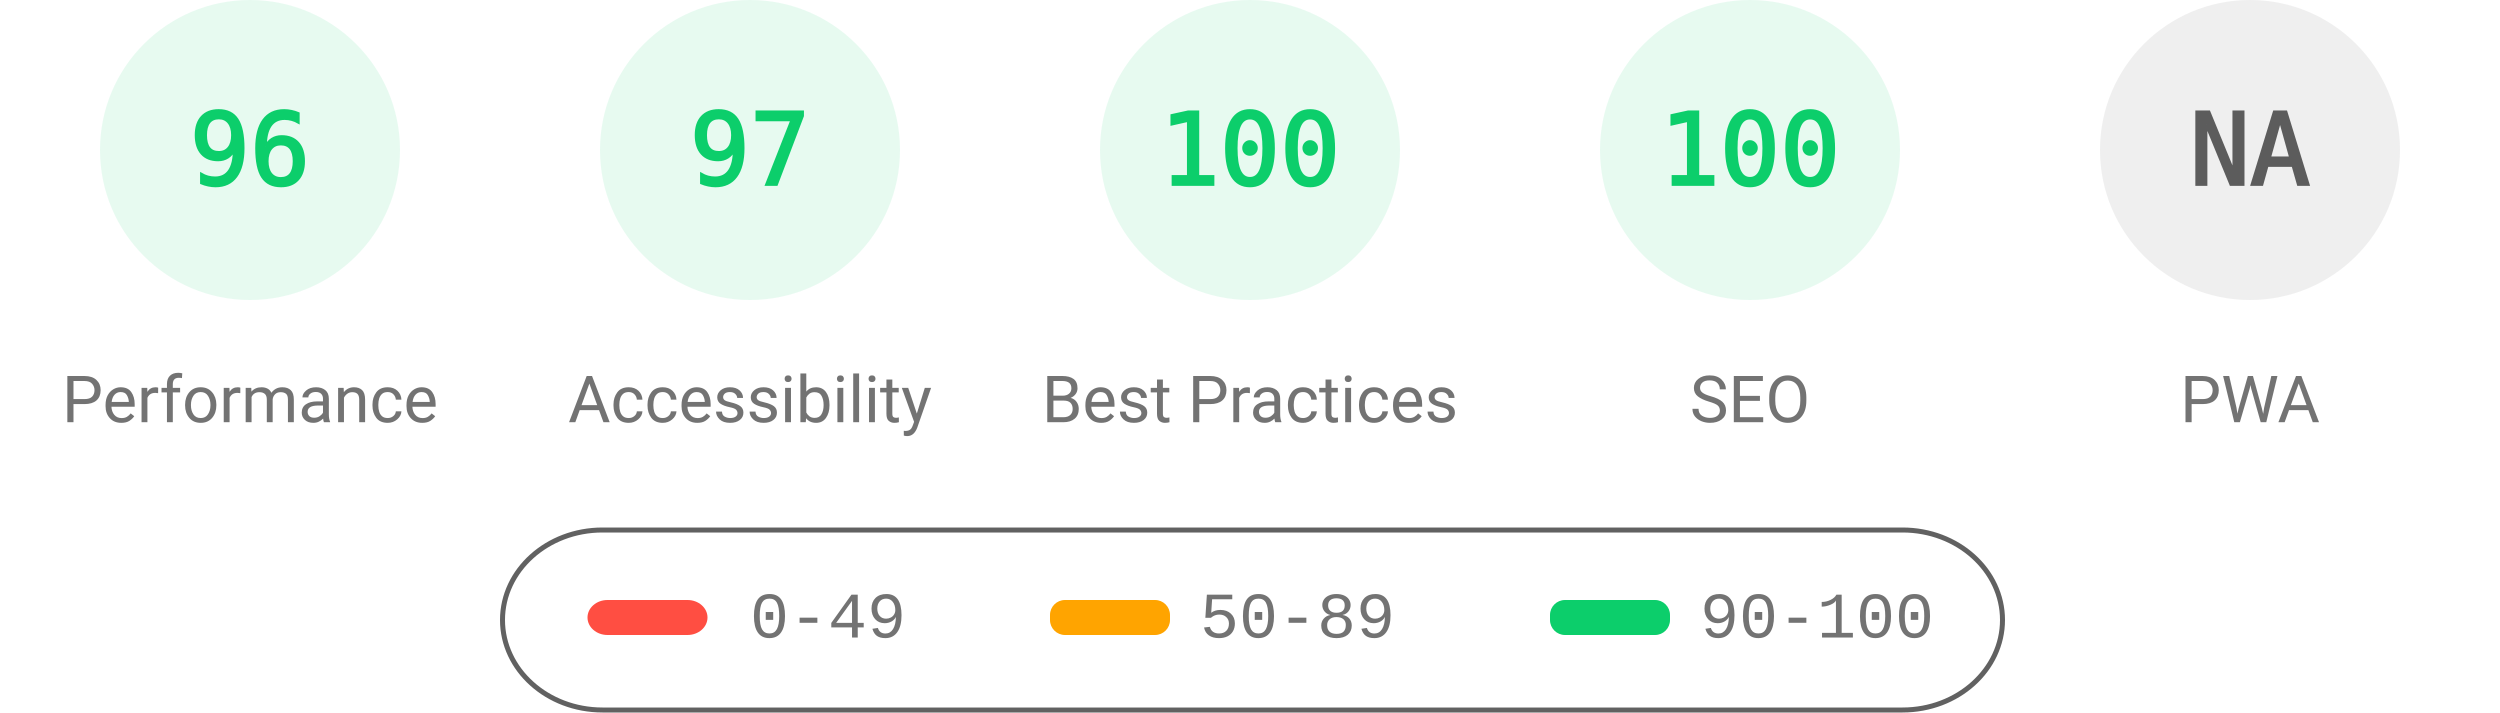
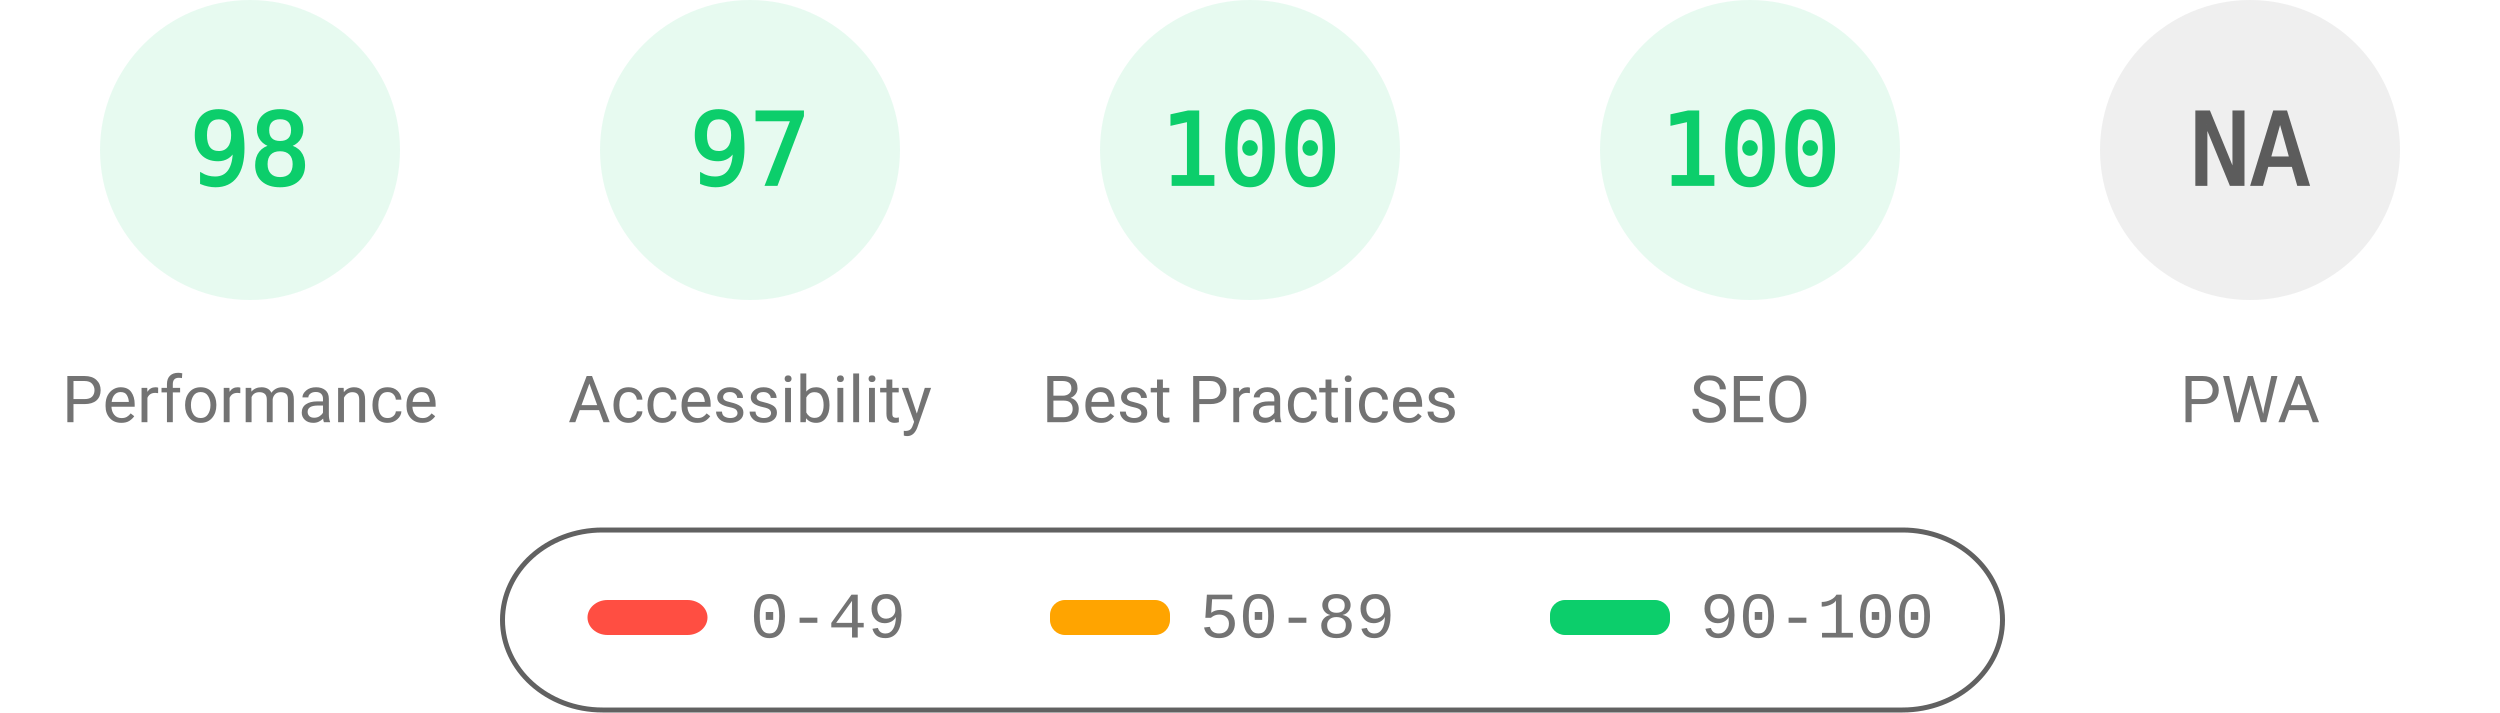
<svg xmlns="http://www.w3.org/2000/svg" fill="none" width="1000" height="285">
  <style>.gauge-base{opacity:.1}.gauge-arc{fill:none;animation-delay:250ms;stroke-linecap:round;transform:rotate(-90deg);transform-origin:100px 60px;animation:load-gauge 1s ease forwards}.guage-text{font-size:40px;font-family:monospace;text-align:center}.guage-red{color:#ff4e42;fill:#ff4e42;stroke:#ff4e42}.guage-orange{color:#ffa400;fill:#ffa400;stroke:#ffa400}.guage-green{color:#0cce6b;fill:#0cce6b;stroke:#0cce6b}.guage-undefined{color:#5c5c5c;fill:#5c5c5c;stroke:#5c5c5c}.guage-title{color:#737373;fill:#737373;stroke:none;font-size:26px;line-height:26px;font-family:Roboto,Halvetica,Arial,sans-serif}@keyframes load-gauge{from{stroke-dasharray:0 352.858}}</style>
  <svg class="guage-div guage-perf guage-green" viewBox="0 0 200 200" width="200" height="200">
    <circle class="gauge-base" r="56" cx="100" cy="60" stroke-width="8" />
-     <circle class="gauge-arc guage-arc-1" r="56" cx="100" cy="60" stroke-width="8" style="stroke-dasharray:337.784,351.858" />
-     <text class="guage-text" x="100" y="60" alignment-baseline="central" dominant-baseline="central" text-anchor="middle">96</text>
+     <circle class="gauge-arc guage-arc-1" r="56" cx="100" cy="60" stroke-width="8" style="stroke-dasharray:344.821,351.858" />
+     <text class="guage-text" x="100" y="60" alignment-baseline="central" dominant-baseline="central" text-anchor="middle">98</text>
    <text class="guage-title" x="100" y="160" alignment-baseline="central" dominant-baseline="central" text-anchor="middle">Performance</text>
  </svg>
  <svg class="guage-div guage-acc guage-green" viewBox="0 0 200 200" width="200" height="200" x="200">
    <circle class="gauge-base" r="56" cx="100" cy="60" stroke-width="8" />
    <circle class="gauge-arc guage-arc-2" r="56" cx="100" cy="60" stroke-width="8" style="stroke-dasharray:341.302,351.858" />
    <text class="guage-text" x="100" y="60" alignment-baseline="central" dominant-baseline="central" text-anchor="middle">97</text>
    <text class="guage-title" x="100" y="160" alignment-baseline="central" dominant-baseline="central" text-anchor="middle">Accessibility</text>
  </svg>
  <svg class="guage-div guage-best guage-green" viewBox="0 0 200 200" width="200" height="200" x="400">
    <circle class="gauge-base" r="56" cx="100" cy="60" stroke-width="8" />
    <circle class="gauge-arc guage-arc-3" r="56" cx="100" cy="60" stroke-width="8" style="stroke-dasharray:351.858,351.858" />
    <text class="guage-text" x="100" y="60" alignment-baseline="central" dominant-baseline="central" text-anchor="middle">100</text>
    <text class="guage-title" x="100" y="160" alignment-baseline="central" dominant-baseline="central" text-anchor="middle">Best Practices</text>
  </svg>
  <svg class="guage-div guage-seo guage-green" viewBox="0 0 200 200" width="200" height="200" x="600">
    <circle class="gauge-base" r="56" cx="100" cy="60" stroke-width="8" />
    <circle class="gauge-arc guage-arc-4" r="56" cx="100" cy="60" stroke-width="8" style="stroke-dasharray:351.858,351.858" />
    <text class="guage-text" x="100" y="60" alignment-baseline="central" dominant-baseline="central" text-anchor="middle">100</text>
    <text class="guage-title" x="100" y="160" alignment-baseline="central" dominant-baseline="central" text-anchor="middle">SEO</text>
  </svg>
  <svg class="guage-div guage-pwa guage-undefined" viewBox="0 0 200 200" width="200" height="200" x="800">
    <circle class="gauge-base" r="56" cx="100" cy="60" stroke-width="8" />
    <circle class="gauge-arc guage-arc-4" r="56" cx="100" cy="60" stroke-width="8" style="stroke-dasharray:351.858,351.858" />
    <text class="guage-text" x="100" y="60" alignment-baseline="central" dominant-baseline="central" text-anchor="middle">NA</text>
    <text class="guage-title" x="100" y="160" alignment-baseline="central" dominant-baseline="central" text-anchor="middle">PWA</text>
  </svg>
  <svg width="604" height="76" x="200" y="210">
    <path fill="none" id="canvas_background" d="M-1-1h604v80H-1z" />
    <rect fill-opacity="0" stroke="#616161" stroke-width="2" rx="40" id="svg_2" height="72" width="600" y="2" x="1" fill="#000" />
    <rect stroke="#000" rx="8" id="svg_3" height="14" width="48" y="30" x="35" stroke-opacity="null" stroke-width="0" fill="#ff4e42" />
    <rect stroke="#000" rx="6" id="svg_4" height="14" width="48" y="30" x="220" stroke-opacity="null" stroke-width="0" fill="#ffa400" />
    <rect stroke="#000" rx="6" id="svg_5" height="14" width="48" y="30" x="420" stroke-opacity="null" stroke-width="0" fill="#0cce6b" />
    <text xml:space="preserve" text-anchor="start" font-family="'Courier New', Courier, monospace" font-size="26" id="svg_6" y="45" x="100" stroke-opacity="null" stroke-width="0" stroke="#000" fill="#737373">0-49</text>
    <text xml:space="preserve" text-anchor="start" font-family="'Courier New', Courier, monospace" font-size="26" id="svg_7" y="45" x="280" stroke-opacity="null" stroke-width="0" stroke="#000" fill="#737373">50-89</text>
    <text xml:space="preserve" text-anchor="start" font-family="'Courier New', Courier, monospace" font-size="26" id="svg_8" y="45" x="480" stroke-opacity="null" stroke-width="0" stroke="#000" fill="#737373">90-100</text>
  </svg>
</svg>
